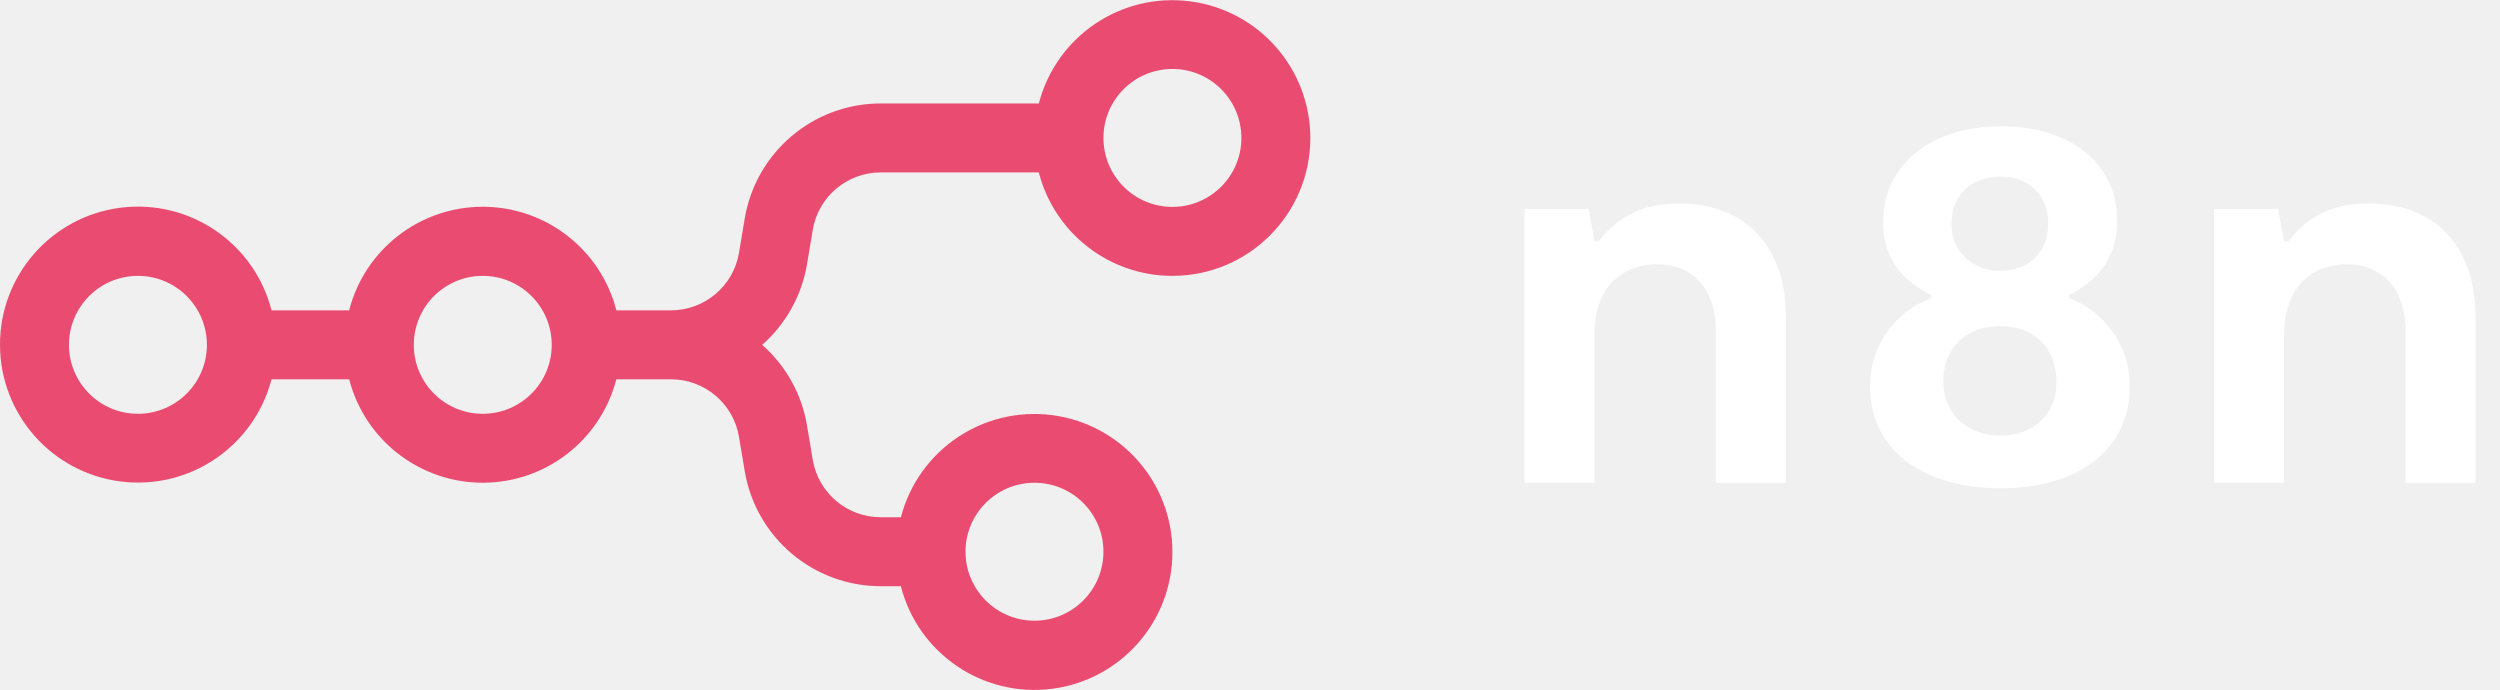
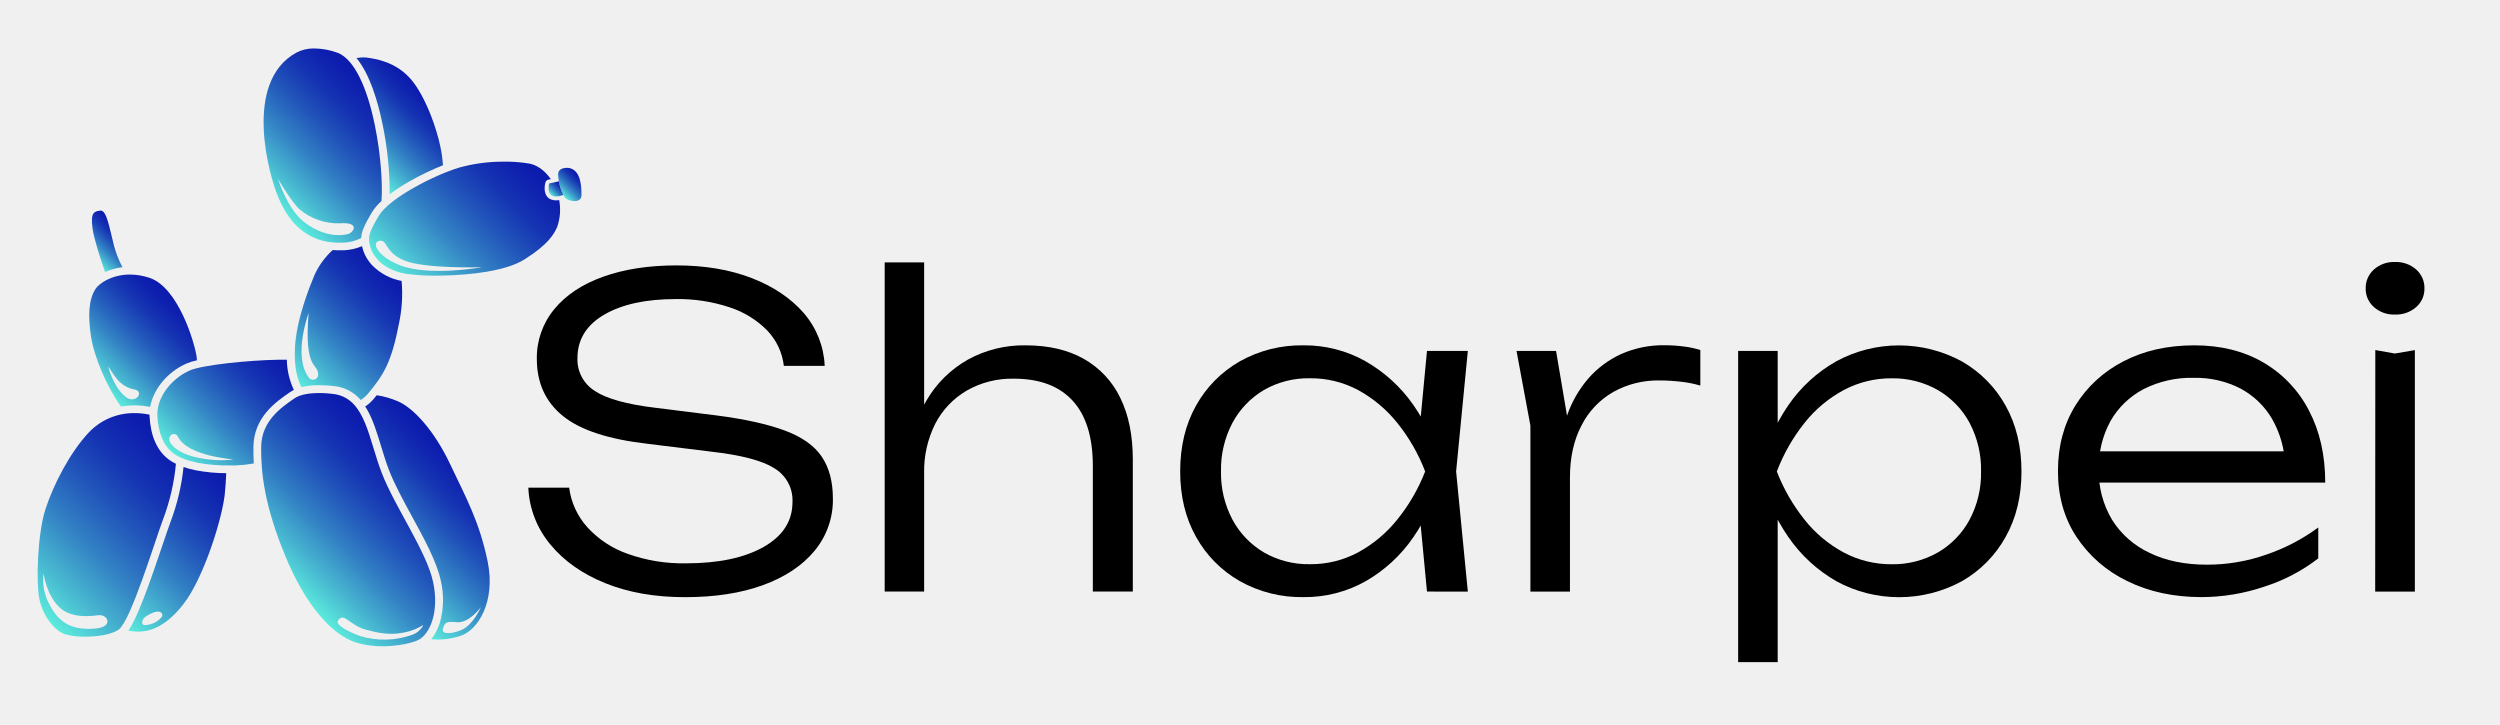
- <svg xmlns="http://www.w3.org/2000/svg" width="58" height="16" fill="none">
-   <g clip-path="url(#a)">
-     <path fill="#EA4B71" fill-rule="evenodd" d="M27.2 6.4A3.2 3.2 0 0 1 24.1 4h-3.667a1.6 1.6 0 0 0-1.578 1.337l-.132.79A3.2 3.2 0 0 1 17.683 8a3.2 3.2 0 0 1 1.04 1.874l.132.789A1.6 1.6 0 0 0 20.433 12h.468a3.201 3.201 0 0 1 6.299.8 3.2 3.2 0 0 1-6.3.8h-.467a3.2 3.2 0 0 1-3.156-2.674l-.132-.789A1.6 1.6 0 0 0 15.567 8.8h-1.268a3.201 3.201 0 0 1-6.198 0H6.299A3.201 3.201 0 0 1 0 8a3.2 3.2 0 0 1 6.3-.8h1.8a3.201 3.201 0 0 1 6.2 0h1.267a1.6 1.6 0 0 0 1.578-1.337l.132-.79A3.2 3.2 0 0 1 20.433 2.4h3.668a3.201 3.201 0 0 1 6.299.8 3.2 3.2 0 0 1-3.2 3.2m0-1.6a1.6 1.6 0 1 0 0-3.2 1.6 1.6 0 0 0 0 3.2m-24 4.8a1.6 1.6 0 1 0 0-3.2 1.6 1.6 0 0 0 0 3.2M12.8 8a1.6 1.6 0 1 1-3.2 0 1.6 1.6 0 0 1 3.2 0m12.8 4.8a1.6 1.6 0 1 1-3.2 0 1.6 1.6 0 0 1 3.2 0" clip-rule="evenodd" />
-     <path fill="#fff" fill-rule="evenodd" d="M48.002 6.918v-.076c.558-.28 1.116-.762 1.116-1.716 0-1.372-1.13-2.198-2.69-2.198-1.598 0-2.74.877-2.74 2.224 0 .915.533 1.41 1.116 1.69v.076a2.16 2.16 0 0 0-1.42 2.059c0 1.385 1.141 2.351 3.032 2.351 1.89 0 2.994-.966 2.994-2.351a2.16 2.16 0 0 0-1.408-2.059m-1.587-2.82c.635 0 1.104.406 1.104 1.092s-.482 1.093-1.103 1.093c-.622 0-1.142-.407-1.142-1.093 0-.699.495-1.093 1.142-1.093m0 6.01c-.735 0-1.332-.47-1.332-1.27 0-.725.495-1.272 1.32-1.272.812 0 1.307.534 1.307 1.297 0 .775-.571 1.245-1.294 1.245" clip-rule="evenodd" />
-     <path fill="#fff" d="M51.367 11.2h1.624V7.758c0-1.13.685-1.627 1.46-1.627.76 0 1.357.509 1.357 1.55v3.52h1.624V7.35c0-1.664-.964-2.63-2.474-2.63-.952 0-1.485.381-1.865.877h-.102l-.14-.75h-1.484zm-14.376 0h-1.624V4.848h1.485l.14.75h.1c.381-.496.914-.877 1.866-.877 1.51 0 2.474.966 2.474 2.63v3.85h-1.624V7.68c0-1.041-.596-1.55-1.358-1.55-.774 0-1.459.496-1.459 1.627z" />
-   </g>
+ <svg xmlns="http://www.w3.org/2000/svg" width="252" height="73" viewBox="0 0 252 73" fill="none">
+   <path d="M53.255 49.159H57.373C57.562 50.647 58.206 52.044 59.22 53.165C60.331 54.374 61.73 55.292 63.292 55.835C65.159 56.498 67.133 56.819 69.117 56.785C72.416 56.785 75.037 56.232 76.981 55.127C78.924 54.022 79.891 52.506 79.882 50.581C79.912 49.91 79.76 49.244 79.44 48.651C79.121 48.058 78.646 47.56 78.065 47.208C76.855 46.431 74.73 45.871 71.692 45.526L65.384 44.748C61.387 44.298 58.509 43.362 56.751 41.94C54.992 40.519 54.113 38.601 54.113 36.188C54.078 34.364 54.699 32.587 55.867 31.17C57.033 29.748 58.675 28.656 60.794 27.895C62.913 27.134 65.376 26.753 68.18 26.753C71.04 26.753 73.566 27.177 75.759 28.025C77.952 28.872 79.705 30.05 81.019 31.556C82.306 33.049 83.049 34.922 83.129 36.878H79.012C78.86 35.548 78.276 34.301 77.347 33.323C76.302 32.257 75.009 31.456 73.58 30.988C71.819 30.399 69.967 30.114 68.107 30.147C65.096 30.147 62.694 30.672 60.9 31.72C59.106 32.768 58.208 34.229 58.207 36.102C58.181 36.76 58.331 37.412 58.642 37.995C58.953 38.577 59.414 39.069 59.979 39.421C61.165 40.198 63.187 40.758 66.046 41.102L72.267 41.881C75.13 42.254 77.422 42.765 79.144 43.412C80.865 44.059 82.096 44.935 82.837 46.04C83.581 47.145 83.953 48.546 83.955 50.241C83.994 52.169 83.334 54.047 82.093 55.539C80.849 57.031 79.115 58.18 76.888 58.988C74.662 59.796 72.041 60.198 69.025 60.194C66.017 60.194 63.353 59.727 61.032 58.793C58.711 57.859 56.864 56.562 55.492 54.901C54.13 53.278 53.345 51.262 53.255 49.159Z" fill="black" />
+   <path d="M89.176 26.452H93.153V59.629H89.176V26.452ZM103.367 34.81C105.673 34.81 107.629 35.262 109.237 36.167C110.843 37.072 112.127 38.441 112.917 40.088C113.762 41.799 114.186 43.874 114.188 46.315V59.629H110.157V46.961C110.157 44.06 109.479 41.87 108.121 40.389C106.763 38.908 104.785 38.169 102.186 38.17C100.52 38.134 98.877 38.552 97.437 39.377C96.082 40.173 94.985 41.331 94.272 42.716C93.499 44.263 93.115 45.97 93.153 47.693L91.531 46.572C91.737 44.15 92.365 42.068 93.415 40.327C94.406 38.633 95.834 37.227 97.556 36.253C99.329 35.274 101.335 34.777 103.367 34.81Z" fill="black" />
+   <path d="M145.418 47.522C144.847 49.891 143.845 52.139 142.461 54.157C141.217 55.975 139.57 57.492 137.644 58.594C135.745 59.661 133.59 60.212 131.403 60.19C129.147 60.232 126.922 59.673 124.964 58.573C123.109 57.51 121.586 55.968 120.561 54.113C119.495 52.218 118.962 50.022 118.962 47.522C118.962 44.995 119.495 42.782 120.561 40.885C121.587 39.031 123.11 37.489 124.964 36.427C126.922 35.327 129.147 34.768 131.403 34.81C133.591 34.79 135.745 35.343 137.644 36.414C139.572 37.517 141.226 39.03 142.482 40.843C143.883 42.866 144.879 45.132 145.418 47.522ZM123.078 47.522C123.043 49.215 123.442 50.889 124.238 52.39C124.967 53.752 126.062 54.892 127.404 55.685C128.812 56.493 130.419 56.903 132.049 56.871C133.738 56.886 135.403 56.478 136.887 55.685C138.411 54.855 139.752 53.735 140.831 52.39C142.02 50.919 142.973 49.277 143.656 47.522C142.98 45.75 142.027 44.092 140.831 42.61C139.751 41.265 138.41 40.144 136.887 39.312C135.402 38.521 133.738 38.114 132.049 38.129C130.42 38.097 128.813 38.506 127.404 39.312C126.063 40.107 124.968 41.248 124.238 42.61C123.438 44.126 123.039 45.815 123.078 47.522ZM143.84 59.629L142.965 50.452L144.065 47.522L142.97 44.548L143.84 35.376H147.958L146.776 47.527L147.958 59.634L143.84 59.629Z" fill="black" />
+   <path d="M152.865 35.376H156.851L158.251 43.648V59.634H154.265V42.901L152.865 35.376ZM171.393 35.29V38.866C170.757 38.678 170.104 38.548 169.444 38.479C168.724 38.393 168 38.35 167.276 38.349C165.643 38.319 164.032 38.72 162.612 39.512C161.235 40.306 160.124 41.478 159.415 42.885C158.639 44.364 158.251 46.108 158.251 48.119L157.114 46.562C157.155 44.963 157.443 43.379 157.969 41.865C158.438 40.501 159.166 39.237 160.114 38.139C161.026 37.098 162.154 36.26 163.422 35.682C164.798 35.076 166.293 34.775 167.8 34.8C168.452 34.801 169.104 34.844 169.75 34.929C170.308 34.996 170.858 35.115 171.393 35.285V35.29Z" fill="black" />
+   <path d="M175.205 35.376H179.191V44.595L178.972 45.329V49.25L179.191 50.501V66.744H175.205V35.376ZM177.35 47.527C177.888 45.141 178.877 42.876 180.264 40.848C181.512 39.025 183.168 37.508 185.105 36.414C187.045 35.363 189.224 34.813 191.439 34.817C193.653 34.821 195.831 35.377 197.767 36.434C199.62 37.497 201.142 39.039 202.167 40.892C203.233 42.795 203.765 45.008 203.765 47.53C203.765 50.028 203.233 52.224 202.167 54.12C201.143 55.975 199.621 57.518 197.767 58.581C195.835 59.637 193.661 60.194 191.45 60.197C189.24 60.201 187.064 59.652 185.129 58.601C183.198 57.497 181.544 55.981 180.288 54.164C178.893 52.152 177.896 49.898 177.35 47.522V47.527ZM199.69 47.527C199.728 45.82 199.329 44.131 198.529 42.615C197.794 41.246 196.687 40.105 195.332 39.317C193.916 38.513 192.303 38.104 190.668 38.134C188.986 38.124 187.329 38.531 185.849 39.317C184.319 40.141 182.977 41.263 181.905 42.615C180.721 44.102 179.776 45.758 179.104 47.527C179.783 49.279 180.728 50.92 181.905 52.395C182.977 53.747 184.319 54.868 185.849 55.69C187.328 56.479 188.986 56.886 190.668 56.876C192.304 56.906 193.916 56.496 195.332 55.69C196.688 54.904 197.795 53.764 198.529 52.395C199.326 50.892 199.726 49.216 199.69 47.522V47.527Z" fill="black" />
+   <path d="M221.943 60.189C219.11 60.189 216.606 59.65 214.43 58.573C212.341 57.572 210.569 56.03 209.305 54.112C208.062 52.218 207.441 50.007 207.443 47.478C207.443 44.98 208.026 42.782 209.194 40.884C210.362 38.99 212.037 37.449 214.035 36.427C216.094 35.349 218.481 34.81 221.196 34.81C223.854 34.81 226.168 35.384 228.139 36.533C230.112 37.683 231.709 39.365 232.74 41.38C233.835 43.456 234.383 45.877 234.383 48.645H210.466V45.495H232.716L230.342 46.961C230.304 45.299 229.851 43.671 229.023 42.221C228.27 40.931 227.168 39.872 225.839 39.161C224.38 38.417 222.753 38.047 221.109 38.085C219.359 38.044 217.627 38.437 216.071 39.226C214.671 39.96 213.515 41.074 212.742 42.436C211.924 43.932 211.517 45.613 211.56 47.312C211.515 49.095 211.977 50.856 212.895 52.395C213.802 53.846 215.119 55.006 216.686 55.734C218.321 56.525 220.249 56.92 222.468 56.92C224.505 56.922 226.527 56.578 228.445 55.905C230.324 55.265 232.09 54.343 233.682 53.17V56.284C232.05 57.546 230.204 58.512 228.229 59.138C226.206 59.824 224.083 60.179 221.943 60.189Z" fill="black" />
+   <path d="M241.403 31.707C240.626 31.736 239.869 31.466 239.292 30.954C239.025 30.72 238.812 30.431 238.668 30.107C238.525 29.784 238.454 29.434 238.461 29.081C238.451 28.721 238.52 28.364 238.663 28.033C238.807 27.702 239.021 27.405 239.292 27.164C239.869 26.651 240.626 26.38 241.403 26.409C242.191 26.377 242.961 26.648 243.55 27.164C243.821 27.405 244.036 27.701 244.18 28.032C244.324 28.363 244.394 28.721 244.384 29.081C244.39 29.434 244.319 29.784 244.175 30.108C244.031 30.431 243.818 30.72 243.55 30.954C242.96 31.47 242.191 31.739 241.403 31.707ZM239.432 35.285L241.403 35.635L243.418 35.29V59.634H239.419L239.432 35.285Z" fill="black" />
+   <path d="M57.352 16.93C57.352 16.93 56.207 16.767 56.257 17.646C56.307 18.526 56.663 19.722 57.064 20.026C57.465 20.329 58.615 20.498 58.613 19.667C58.61 18.837 58.571 17.153 57.352 16.93Z" fill="url(#paint0_linear_207_23)" />
+   <path d="M10.588 27.428C10.131 26.108 9.477 24.099 9.329 23.043C9.1 21.38 9.501 21.315 10.121 21.227H10.152C10.754 21.214 11.033 22.973 11.49 24.766C11.686 25.52 11.974 26.247 12.347 26.933C11.738 27.005 11.144 27.173 10.588 27.428Z" fill="url(#paint1_linear_207_23)" />
+   <path d="M38.549 12.467C38.082 10.199 37.278 7.485 35.932 5.85C36.248 5.793 36.57 5.774 36.89 5.796C37.853 5.92 39.902 6.216 41.44 8.012C42.978 9.807 44.342 13.668 44.59 16.006C44.614 16.237 44.637 16.45 44.656 16.652C43.513 17.112 42.403 17.646 41.332 18.25C40.62 18.65 39.934 19.093 39.277 19.576C39.285 17.188 39.041 14.806 38.549 12.467Z" fill="url(#paint2_linear_207_23)" />
+   <path d="M56.334 18.279C56.414 18.756 56.563 19.219 56.777 19.654C56.555 19.744 56.32 19.796 56.081 19.807C55.953 19.811 55.826 19.791 55.706 19.748C55.075 19.512 55.363 18.489 55.363 18.489L56.334 18.279Z" fill="url(#paint3_linear_207_23)" />
+   <path d="M19.82 35.96C19.62 34.561 17.974 28.954 15.053 27.999C14.392 27.777 13.697 27.667 12.999 27.675C11.186 27.708 9.954 28.609 9.627 29.125C8.891 30.282 8.886 31.927 9.163 33.858C9.461 35.913 10.746 38.972 12.199 40.983C12.601 40.91 13.009 40.869 13.418 40.861C13.995 40.852 14.57 40.905 15.135 41.02C15.452 39.237 16.868 37.496 18.799 36.642C19.141 36.504 19.494 36.395 19.854 36.318C19.849 36.198 19.839 36.079 19.82 35.96ZM12.719 40.046C11.429 39.099 10.896 36.933 10.896 36.933C11.371 37.517 11.904 38.944 13.513 39.25C14.623 39.452 13.682 40.75 12.719 40.046Z" fill="url(#paint4_linear_207_23)" />
+   <path d="M17.003 46.315C15.837 45.433 15.191 43.98 15.075 41.985C15.075 41.925 15.075 41.863 15.075 41.8C14.537 41.685 13.987 41.631 13.436 41.64C12.584 41.648 11.742 41.829 10.964 42.172C10.186 42.514 9.488 43.012 8.915 43.632C7.069 45.607 5.391 48.822 4.581 51.328C3.771 53.835 3.629 58.729 3.961 60.355C4.293 61.982 5.396 63.5 6.496 63.913C7.25 64.126 8.034 64.214 8.817 64.172C10.012 64.152 11.297 63.939 11.97 63.459C13.173 62.595 15.562 54.696 16.454 52.301C17.127 50.515 17.557 48.649 17.733 46.751C17.476 46.63 17.231 46.484 17.003 46.315ZM9.617 63.355C7.2 63.557 5.945 62.745 5.019 61.002C4.469 60.032 4.25 58.914 4.394 57.813C4.394 57.813 4.679 60.062 6.074 61.29C6.923 62.039 8.15 62.25 9.933 62.014C10.851 61.894 11.5 63.197 9.619 63.355H9.617Z" fill="url(#paint5_linear_207_23)" />
+   <path d="M19.712 47.402C19.302 47.32 18.897 47.211 18.501 47.075C18.305 48.957 17.867 50.806 17.198 52.579C16.995 53.126 16.705 53.983 16.37 54.974C15.816 56.611 15.127 58.651 14.463 60.358C13.761 62.156 13.291 63.067 12.935 63.565C14.452 63.874 16.365 63.638 18.499 60.882C20.532 58.267 22.379 52.332 22.653 49.849C22.73 49.164 22.775 48.409 22.804 47.698C21.766 47.696 20.731 47.597 19.712 47.402ZM16.283 62.211C15.98 62.579 15.56 62.836 15.091 62.942C14.616 63.054 14.252 63.08 14.347 62.633C14.389 62.428 14.476 62.19 15.338 61.795C16.201 61.401 16.52 61.886 16.291 62.211H16.283Z" fill="url(#paint6_linear_207_23)" />
+   <path d="M28.913 36.261C28.649 36.261 28.362 36.261 28.058 36.261C25.059 36.313 20.409 36.78 19.124 37.345C17.143 38.23 15.763 40.184 15.863 41.941C15.953 43.498 16.391 44.875 17.486 45.7C18.58 46.526 20.786 46.964 23.373 46.917H23.738C24.356 46.888 24.973 46.822 25.584 46.72C25.552 46.175 25.537 45.625 25.544 45.059C25.573 42.06 27.813 40.511 29.15 39.587L29.219 39.538C29.348 39.451 29.482 39.374 29.623 39.307C29.172 38.352 28.93 37.314 28.913 36.261ZM21.545 46.362C19.409 46.191 18.055 45.669 17.325 44.849C16.594 44.029 17.589 43.329 17.953 44.048C18.929 45.994 23.534 46.305 23.534 46.305C22.876 46.4 22.208 46.42 21.545 46.362Z" fill="url(#paint7_linear_207_23)" />
+   <path d="M43.656 58.666C43.002 55.589 39.815 51.123 38.48 47.672C37.146 44.221 36.864 40.34 33.84 39.745C33.229 39.654 32.612 39.611 31.994 39.618C31.171 39.634 30.256 39.758 29.665 40.166C28.367 41.066 26.352 42.413 26.325 45.06C26.299 47.706 26.668 50.978 28.752 56.033C30.836 61.087 33.519 64.076 36.009 64.806C36.901 65.055 37.827 65.169 38.755 65.143C40.338 65.114 41.746 64.754 42.263 64.458C43.297 63.858 44.313 61.746 43.656 58.666ZM42.633 63.078C42.407 63.486 42.041 63.802 41.601 63.97C39.892 64.593 38.021 64.641 36.281 64.108C35.062 63.672 33.79 62.976 34.067 62.551C34.671 61.643 35.241 63.057 36.903 63.48C38.032 63.768 39.179 64.074 40.754 63.752C42.171 63.469 42.77 62.844 42.633 63.072V63.078Z" fill="url(#paint8_linear_207_23)" />
+   <path d="M49.154 56.598C48.325 52.589 46.99 50.194 45.36 46.759C43.73 43.324 41.63 41.09 40.084 40.441C39.411 40.151 38.701 39.949 37.974 39.839L37.681 40.194C37.432 40.496 37.138 40.758 36.808 40.973C36.871 41.069 36.932 41.165 36.99 41.266C37.602 42.304 37.99 43.601 38.404 44.95C38.652 45.763 38.908 46.603 39.217 47.405C39.763 48.819 40.66 50.464 41.527 52.055C42.757 54.305 44.025 56.632 44.429 58.518C44.757 59.906 44.73 61.352 44.35 62.727C44.17 63.348 43.869 63.929 43.464 64.437C44.443 64.527 45.431 64.416 46.365 64.11C48.204 63.56 49.982 60.607 49.154 56.598ZM46.537 63.49C45.587 63.908 44.503 63.973 44.63 63.435C44.851 62.488 45.315 62.706 46.149 62.724C47.352 62.75 48.468 61.212 48.468 61.212C48.468 61.212 47.721 62.968 46.537 63.49Z" fill="url(#paint9_linear_207_23)" />
+   <path d="M40.483 28.321C39.372 28.112 38.352 27.576 37.557 26.785C37.034 26.249 36.669 25.582 36.502 24.857C36.501 24.841 36.501 24.826 36.502 24.81C35.918 25.059 35.292 25.202 34.656 25.23H34.329C34.065 25.23 33.801 25.23 33.537 25.204C32.732 25.934 32.093 26.823 31.662 27.812C31.213 28.91 29.844 32.247 29.726 35.155C29.649 37.047 29.96 38.178 30.38 39.022C30.909 38.897 31.45 38.832 31.994 38.83C32.663 38.821 33.332 38.866 33.994 38.964H34.017C34.933 39.139 35.76 39.618 36.36 40.321C36.637 40.147 36.884 39.931 37.093 39.681C38.676 37.781 39.467 36.531 40.232 32.535C40.522 31.149 40.606 29.73 40.483 28.321ZM31.063 37.971C29.528 35.799 31.11 31.551 31.11 31.551C30.622 37.397 32.063 36.556 32.073 37.755C32.075 37.875 32.034 37.991 31.958 38.085C31.883 38.178 31.776 38.243 31.657 38.269C31.539 38.294 31.415 38.278 31.306 38.224C31.198 38.169 31.112 38.08 31.063 37.971Z" fill="url(#paint10_linear_207_23)" />
+   <path d="M37.784 12.62C36.964 8.627 35.674 6.047 34.125 5.355C33.325 5.045 32.472 4.885 31.611 4.882C31.007 4.881 30.411 5.025 29.876 5.303C24.444 8.276 27.122 17.758 28.074 19.937C28.578 21.089 30.081 24.538 34.294 24.462H34.595C35.227 24.44 35.845 24.28 36.407 23.995C36.434 23.362 36.718 22.698 37.499 21.385C37.763 20.97 38.085 20.592 38.454 20.264C38.583 18.588 38.388 15.562 37.784 12.62ZM35.046 23.601C33.463 23.962 31.82 23.313 30.588 22.332C28.937 21.016 28.019 18.025 28.019 18.025C28.019 18.025 29.43 20.446 30.2 21.105C31.325 22.053 32.769 22.554 34.249 22.511C36.346 22.355 35.647 23.463 35.046 23.601Z" fill="url(#paint11_linear_207_23)" />
+   <path d="M56.368 20.171C56.275 20.186 56.182 20.194 56.088 20.197C55.908 20.202 55.729 20.173 55.561 20.111C54.798 19.826 54.838 18.892 54.98 18.386C55 18.318 55.038 18.257 55.09 18.208C55.142 18.16 55.206 18.126 55.276 18.111L55.524 18.056C55.115 17.477 54.4 16.707 53.413 16.499C52.465 16.336 51.501 16.268 50.538 16.297C49.093 16.308 47.655 16.511 46.265 16.899C43.856 17.62 39.267 19.935 38.18 21.756C37.093 23.578 37.124 23.925 37.275 24.681C37.425 25.436 38.19 27.104 40.907 27.6C42.116 27.761 43.336 27.821 44.556 27.779C47.391 27.727 50.981 27.327 52.836 26.17C55.315 24.613 55.851 23.575 56.17 22.862C56.466 21.995 56.534 21.07 56.368 20.171ZM40.224 26.704C37.956 25.783 37.438 24.405 38.24 24.276C39.1 24.136 38.712 25.363 40.67 26.227C42.698 27.12 48.584 26.938 48.584 26.938C48.584 26.938 43.2 27.911 40.224 26.704Z" fill="url(#paint12_linear_207_23)" />
  <defs>
-     <clipPath id="a">
-       <path fill="#fff" d="M0 0h58v16H0z" />
-     </clipPath>
+     <linearGradient id="paint0_linear_207_23" x1="56.534" y1="19.509" x2="58.376" y2="17.637" gradientUnits="userSpaceOnUse">
+       <stop stop-color="#5BEBDC" />
+       <stop offset="0.17" stop-color="#48B8D1" />
+       <stop offset="0.38" stop-color="#3280C4" />
+       <stop offset="0.58" stop-color="#2154BA" />
+       <stop offset="0.75" stop-color="#1534B3" />
+       <stop offset="0.9" stop-color="#0E21AF" />
+       <stop offset="1" stop-color="#0B1AAD" />
+     </linearGradient>
+     <linearGradient id="paint1_linear_207_23" x1="9.113" y1="25.975" x2="12.068" y2="22.971" gradientUnits="userSpaceOnUse">
+       <stop stop-color="#5BEBDC" />
+       <stop offset="0.17" stop-color="#48B8D1" />
+       <stop offset="0.38" stop-color="#3280C4" />
+       <stop offset="0.58" stop-color="#2154BA" />
+       <stop offset="0.75" stop-color="#1534B3" />
+       <stop offset="0.9" stop-color="#0E21AF" />
+       <stop offset="1" stop-color="#0B1AAD" />
+     </linearGradient>
+     <linearGradient id="paint2_linear_207_23" x1="35.558" y1="15.92" x2="42.425" y2="8.939" gradientUnits="userSpaceOnUse">
+       <stop stop-color="#5BEBDC" />
+       <stop offset="0.17" stop-color="#48B8D1" />
+       <stop offset="0.38" stop-color="#3280C4" />
+       <stop offset="0.58" stop-color="#2154BA" />
+       <stop offset="0.75" stop-color="#1534B3" />
+       <stop offset="0.9" stop-color="#0E21AF" />
+       <stop offset="1" stop-color="#0B1AAD" />
+     </linearGradient>
+     <linearGradient id="paint3_linear_207_23" x1="55.508" y1="19.626" x2="56.587" y2="18.526" gradientUnits="userSpaceOnUse">
+       <stop stop-color="#5BEBDC" />
+       <stop offset="0.17" stop-color="#48B8D1" />
+       <stop offset="0.38" stop-color="#3280C4" />
+       <stop offset="0.58" stop-color="#2154BA" />
+       <stop offset="0.75" stop-color="#1534B3" />
+       <stop offset="0.9" stop-color="#0E21AF" />
+       <stop offset="1" stop-color="#0B1AAD" />
+     </linearGradient>
+     <linearGradient id="paint4_linear_207_23" x1="9.274" y1="38.103" x2="17.423" y2="29.819" gradientUnits="userSpaceOnUse">
+       <stop stop-color="#5BEBDC" />
+       <stop offset="0.17" stop-color="#48B8D1" />
+       <stop offset="0.38" stop-color="#3280C4" />
+       <stop offset="0.58" stop-color="#2154BA" />
+       <stop offset="0.75" stop-color="#1534B3" />
+       <stop offset="0.9" stop-color="#0E21AF" />
+       <stop offset="1" stop-color="#0B1AAD" />
+     </linearGradient>
+     <linearGradient id="paint5_linear_207_23" x1="3.043" y1="60.828" x2="18.469" y2="45.145" gradientUnits="userSpaceOnUse">
+       <stop stop-color="#5BEBDC" />
+       <stop offset="0.17" stop-color="#48B8D1" />
+       <stop offset="0.38" stop-color="#3280C4" />
+       <stop offset="0.58" stop-color="#2154BA" />
+       <stop offset="0.75" stop-color="#1534B3" />
+       <stop offset="0.9" stop-color="#0E21AF" />
+       <stop offset="1" stop-color="#0B1AAD" />
+     </linearGradient>
+     <linearGradient id="paint6_linear_207_23" x1="10.88" y1="61.544" x2="23.668" y2="48.546" gradientUnits="userSpaceOnUse">
+       <stop stop-color="#5BEBDC" />
+       <stop offset="0.17" stop-color="#48B8D1" />
+       <stop offset="0.38" stop-color="#3280C4" />
+       <stop offset="0.58" stop-color="#2154BA" />
+       <stop offset="0.75" stop-color="#1534B3" />
+       <stop offset="0.9" stop-color="#0E21AF" />
+       <stop offset="1" stop-color="#0B1AAD" />
+     </linearGradient>
+     <linearGradient id="paint7_linear_207_23" x1="17.897" y1="46.144" x2="28.254" y2="35.615" gradientUnits="userSpaceOnUse">
+       <stop stop-color="#5BEBDC" />
+       <stop offset="0.17" stop-color="#48B8D1" />
+       <stop offset="0.38" stop-color="#3280C4" />
+       <stop offset="0.58" stop-color="#2154BA" />
+       <stop offset="0.75" stop-color="#1534B3" />
+       <stop offset="0.9" stop-color="#0E21AF" />
+       <stop offset="1" stop-color="#0B1AAD" />
+     </linearGradient>
+     <linearGradient id="paint8_linear_207_23" x1="29.037" y1="58.988" x2="41.409" y2="46.407" gradientUnits="userSpaceOnUse">
+       <stop stop-color="#5BEBDC" />
+       <stop offset="0.17" stop-color="#48B8D1" />
+       <stop offset="0.38" stop-color="#3280C4" />
+       <stop offset="0.58" stop-color="#2154BA" />
+       <stop offset="0.75" stop-color="#1534B3" />
+       <stop offset="0.9" stop-color="#0E21AF" />
+       <stop offset="1" stop-color="#0B1AAD" />
+     </linearGradient>
+     <linearGradient id="paint9_linear_207_23" x1="36.6" y1="57.672" x2="47.182" y2="46.914" gradientUnits="userSpaceOnUse">
+       <stop stop-color="#5BEBDC" />
+       <stop offset="0.17" stop-color="#48B8D1" />
+       <stop offset="0.38" stop-color="#3280C4" />
+       <stop offset="0.58" stop-color="#2154BA" />
+       <stop offset="0.75" stop-color="#1534B3" />
+       <stop offset="0.9" stop-color="#0E21AF" />
+       <stop offset="1" stop-color="#0B1AAD" />
+     </linearGradient>
+     <linearGradient id="paint10_linear_207_23" x1="29.485" y1="38.178" x2="39.822" y2="27.67" gradientUnits="userSpaceOnUse">
+       <stop stop-color="#5BEBDC" />
+       <stop offset="0.17" stop-color="#48B8D1" />
+       <stop offset="0.38" stop-color="#3280C4" />
+       <stop offset="0.58" stop-color="#2154BA" />
+       <stop offset="0.75" stop-color="#1534B3" />
+       <stop offset="0.9" stop-color="#0E21AF" />
+       <stop offset="1" stop-color="#0B1AAD" />
+     </linearGradient>
+     <linearGradient id="paint11_linear_207_23" x1="27.314" y1="20.225" x2="38.216" y2="9.142" gradientUnits="userSpaceOnUse">
+       <stop stop-color="#5BEBDC" />
+       <stop offset="0.17" stop-color="#48B8D1" />
+       <stop offset="0.38" stop-color="#3280C4" />
+       <stop offset="0.58" stop-color="#2154BA" />
+       <stop offset="0.75" stop-color="#1534B3" />
+       <stop offset="0.9" stop-color="#0E21AF" />
+       <stop offset="1" stop-color="#0B1AAD" />
+     </linearGradient>
+     <linearGradient id="paint12_linear_207_23" x1="40.749" y1="28.827" x2="53.456" y2="15.908" gradientUnits="userSpaceOnUse">
+       <stop stop-color="#5BEBDC" />
+       <stop offset="0.17" stop-color="#48B8D1" />
+       <stop offset="0.38" stop-color="#3280C4" />
+       <stop offset="0.58" stop-color="#2154BA" />
+       <stop offset="0.75" stop-color="#1534B3" />
+       <stop offset="0.9" stop-color="#0E21AF" />
+       <stop offset="1" stop-color="#0B1AAD" />
+     </linearGradient>
  </defs>
</svg>
